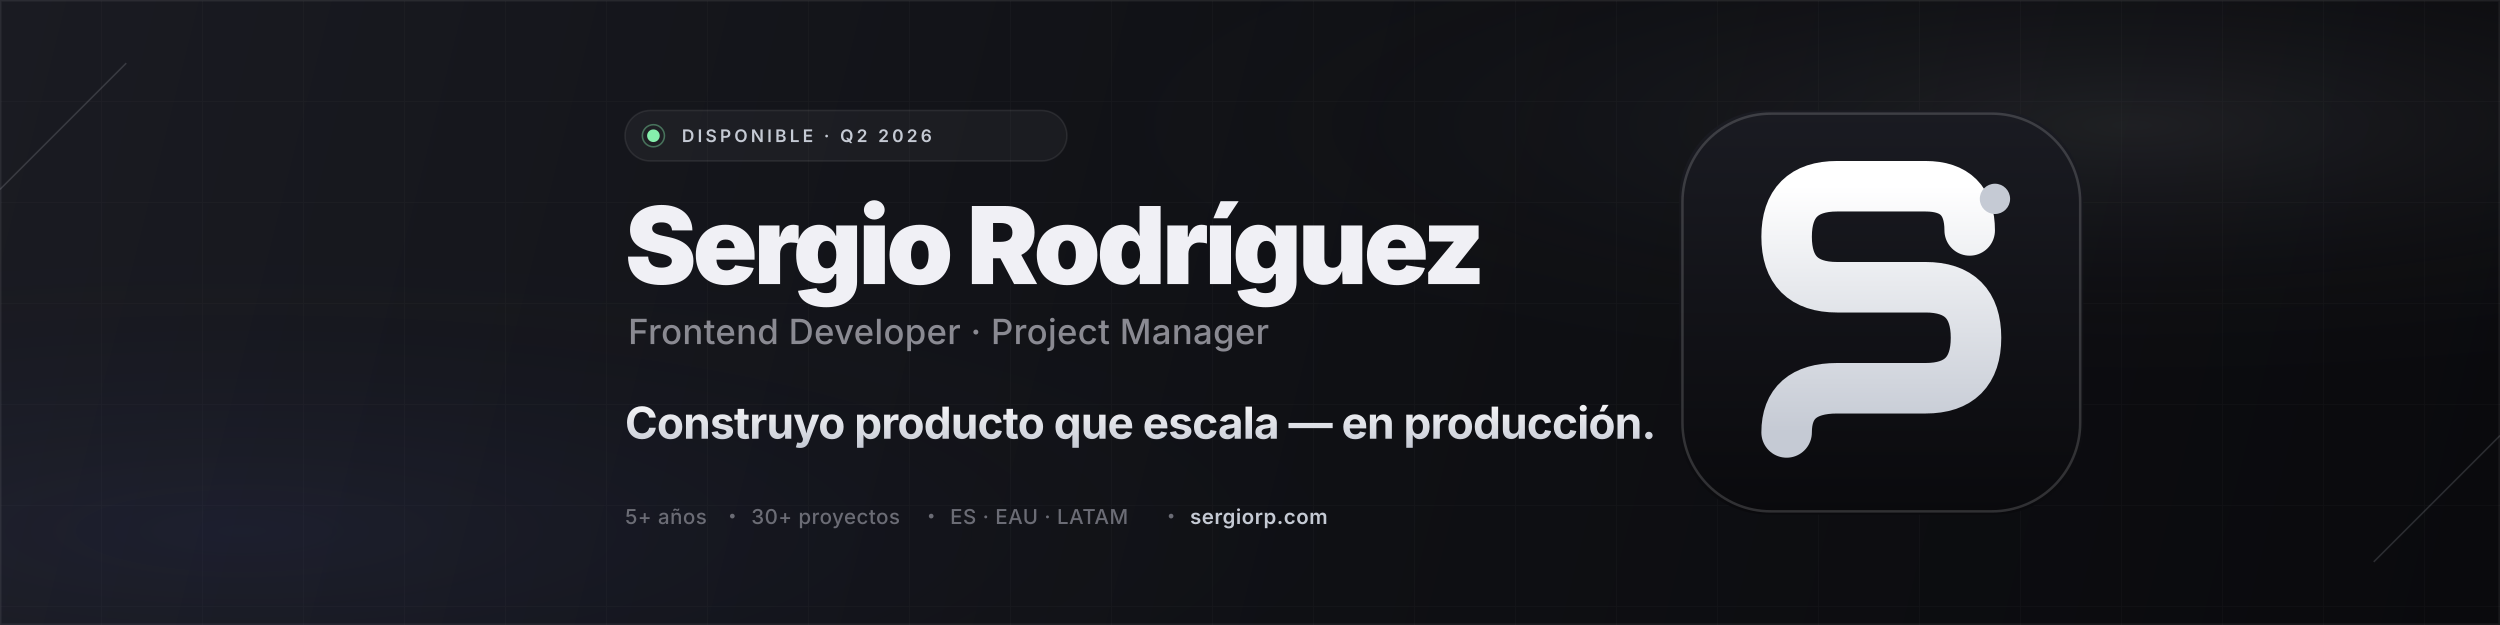
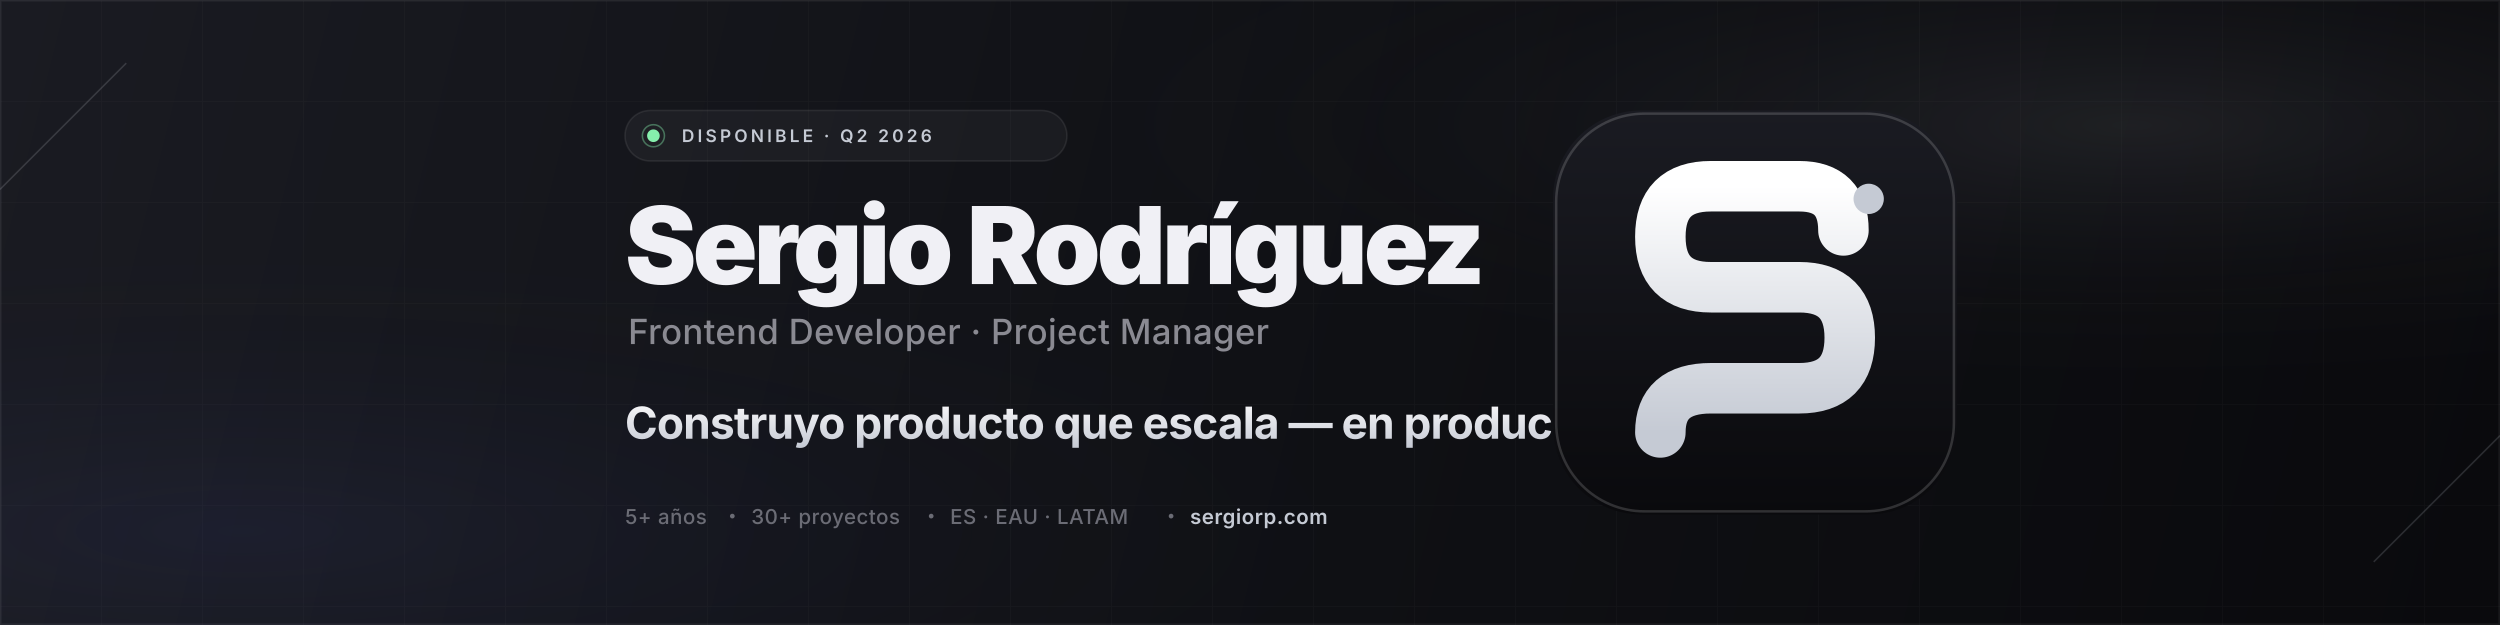
<svg xmlns="http://www.w3.org/2000/svg" width="1584" height="396" viewBox="0 0 1584 396" fill="none" role="img" aria-label="Sergio Rodriguez · Frontend Developer &amp; Project Manager">
  <defs>
    <linearGradient id="bg" x1="0" y1="0" x2="1584" y2="396" gradientUnits="userSpaceOnUse">
      <stop offset="0" stop-color="#1a1b22" />
      <stop offset="0.55" stop-color="#0f1014" />
      <stop offset="1" stop-color="#0a0a0d" />
    </linearGradient>
    <linearGradient id="cromo" x1="0" y1="0" x2="0" y2="1" gradientUnits="objectBoundingBox">
      <stop offset="0" stop-color="#f5f5f7" />
      <stop offset="1" stop-color="#c5cad4" />
    </linearGradient>
    <linearGradient id="logoBg" x1="0" y1="0" x2="0" y2="1" gradientUnits="objectBoundingBox">
      <stop offset="0" stop-color="#1a1b22" />
      <stop offset="1" stop-color="#0a0a0d" />
    </linearGradient>
    <linearGradient id="logoStroke" x1="0" y1="0" x2="0" y2="1" gradientUnits="objectBoundingBox">
      <stop offset="0" stop-color="#ffffff" />
      <stop offset="1" stop-color="#c5cad4" />
    </linearGradient>
    <radialGradient id="orb1" cx="0.85" cy="0.2" r="0.45" gradientUnits="objectBoundingBox">
      <stop offset="0" stop-color="#c5cad4" stop-opacity="0.10" />
      <stop offset="1" stop-color="#0a0a0d" stop-opacity="0" />
    </radialGradient>
    <radialGradient id="orb2" cx="0.1" cy="0.85" r="0.5" gradientUnits="objectBoundingBox">
      <stop offset="0" stop-color="#6b7eff" stop-opacity="0.07" />
      <stop offset="1" stop-color="#0a0a0d" stop-opacity="0" />
    </radialGradient>
    <pattern id="grid" x="0" y="0" width="64" height="64" patternUnits="userSpaceOnUse">
      <path d="M64 0L0 0 0 64" fill="none" stroke="#ffffff" stroke-opacity="0.025" stroke-width="1" />
    </pattern>
  </defs>
  <rect width="1584" height="396" fill="url(#bg)" />
  <rect width="1584" height="396" fill="url(#orb1)" />
  <rect width="1584" height="396" fill="url(#orb2)" />
  <rect width="1584" height="396" fill="url(#grid)" />
  <rect x="0.5" y="0.5" width="1583" height="395" fill="none" stroke="#ffffff" stroke-opacity="0.06" stroke-width="1" />
  <g transform="translate(396, 70)">
    <rect x="0" y="0" width="280" height="32" rx="16" fill="#ffffff" fill-opacity="0.04" stroke="#ffffff" stroke-opacity="0.08" />
    <circle cx="18" cy="16" r="4" fill="#86efac" />
    <circle cx="18" cy="16" r="7" fill="none" stroke="#86efac" stroke-opacity="0.4" />
    <text x="36" y="20" font-family="-apple-system, system-ui, sans-serif" font-size="11" font-weight="600" fill="#c5cad4" letter-spacing="2">DISPONIBLE · Q2 2026</text>
  </g>
  <text x="396" y="180" font-family="-apple-system, 'Segoe UI', system-ui, sans-serif" font-size="68" font-weight="900" fill="#f0f0f5" letter-spacing="-2.5">Sergio Rodríguez</text>
  <text x="398" y="218" font-family="-apple-system, system-ui, sans-serif" font-size="22" font-weight="500" fill="#8a8a92" letter-spacing="0.2">Frontend Developer  ·  Project Manager</text>
  <text x="396" y="278" font-family="-apple-system, system-ui, sans-serif" font-size="28" font-weight="700" fill="url(#cromo)" letter-spacing="-0.5">Construyo producto que escala — en producción.</text>
  <g transform="translate(396, 318)">
    <text x="0" y="14" font-family="-apple-system, system-ui, sans-serif" font-size="13" font-weight="500" fill="#6b6c75" letter-spacing="0.3">5+ años</text>
    <circle cx="68" cy="9" r="1.5" fill="#6b6c75" />
    <text x="80" y="14" font-family="-apple-system, system-ui, sans-serif" font-size="13" font-weight="500" fill="#6b6c75" letter-spacing="0.3">30+ proyectos</text>
    <circle cx="194" cy="9" r="1.5" fill="#6b6c75" />
    <text x="206" y="14" font-family="-apple-system, system-ui, sans-serif" font-size="13" font-weight="500" fill="#6b6c75" letter-spacing="0.3">ES · EAU · LATAM</text>
    <circle cx="346" cy="9" r="1.5" fill="#6b6c75" />
    <text x="358" y="14" font-family="-apple-system, system-ui, sans-serif" font-size="13" font-weight="600" fill="#c5cad4" letter-spacing="0.3">sergiorp.com</text>
  </g>
-   <g transform="translate(1064, 70) scale(4)">
+   <g transform="translate(984, 70) scale(4)">
    <rect width="64" height="64" rx="14" fill="url(#logoBg)" />
    <rect x="0.5" y="0.5" width="63" height="63" rx="14" fill="none" stroke="#ffffff" stroke-opacity="0.16" stroke-width="0.4" />
    <path d="M46 19 Q46 12 39 12 L25 12 Q17 12 17 20 Q17 28 25 28 L39 28 Q47 28 47 36 Q47 44 39 44 L25 44 Q17 44 17 51" stroke="url(#logoStroke)" stroke-width="8" stroke-linecap="round" stroke-linejoin="round" fill="none" />
    <circle cx="50" cy="14" r="2.4" fill="#c5cad4" />
  </g>
  <g opacity="0.18">
    <line x1="0" y1="120" x2="80" y2="40" stroke="#c5cad4" stroke-width="1" />
    <line x1="1504" y1="356" x2="1584" y2="276" stroke="#c5cad4" stroke-width="1" />
  </g>
</svg>
